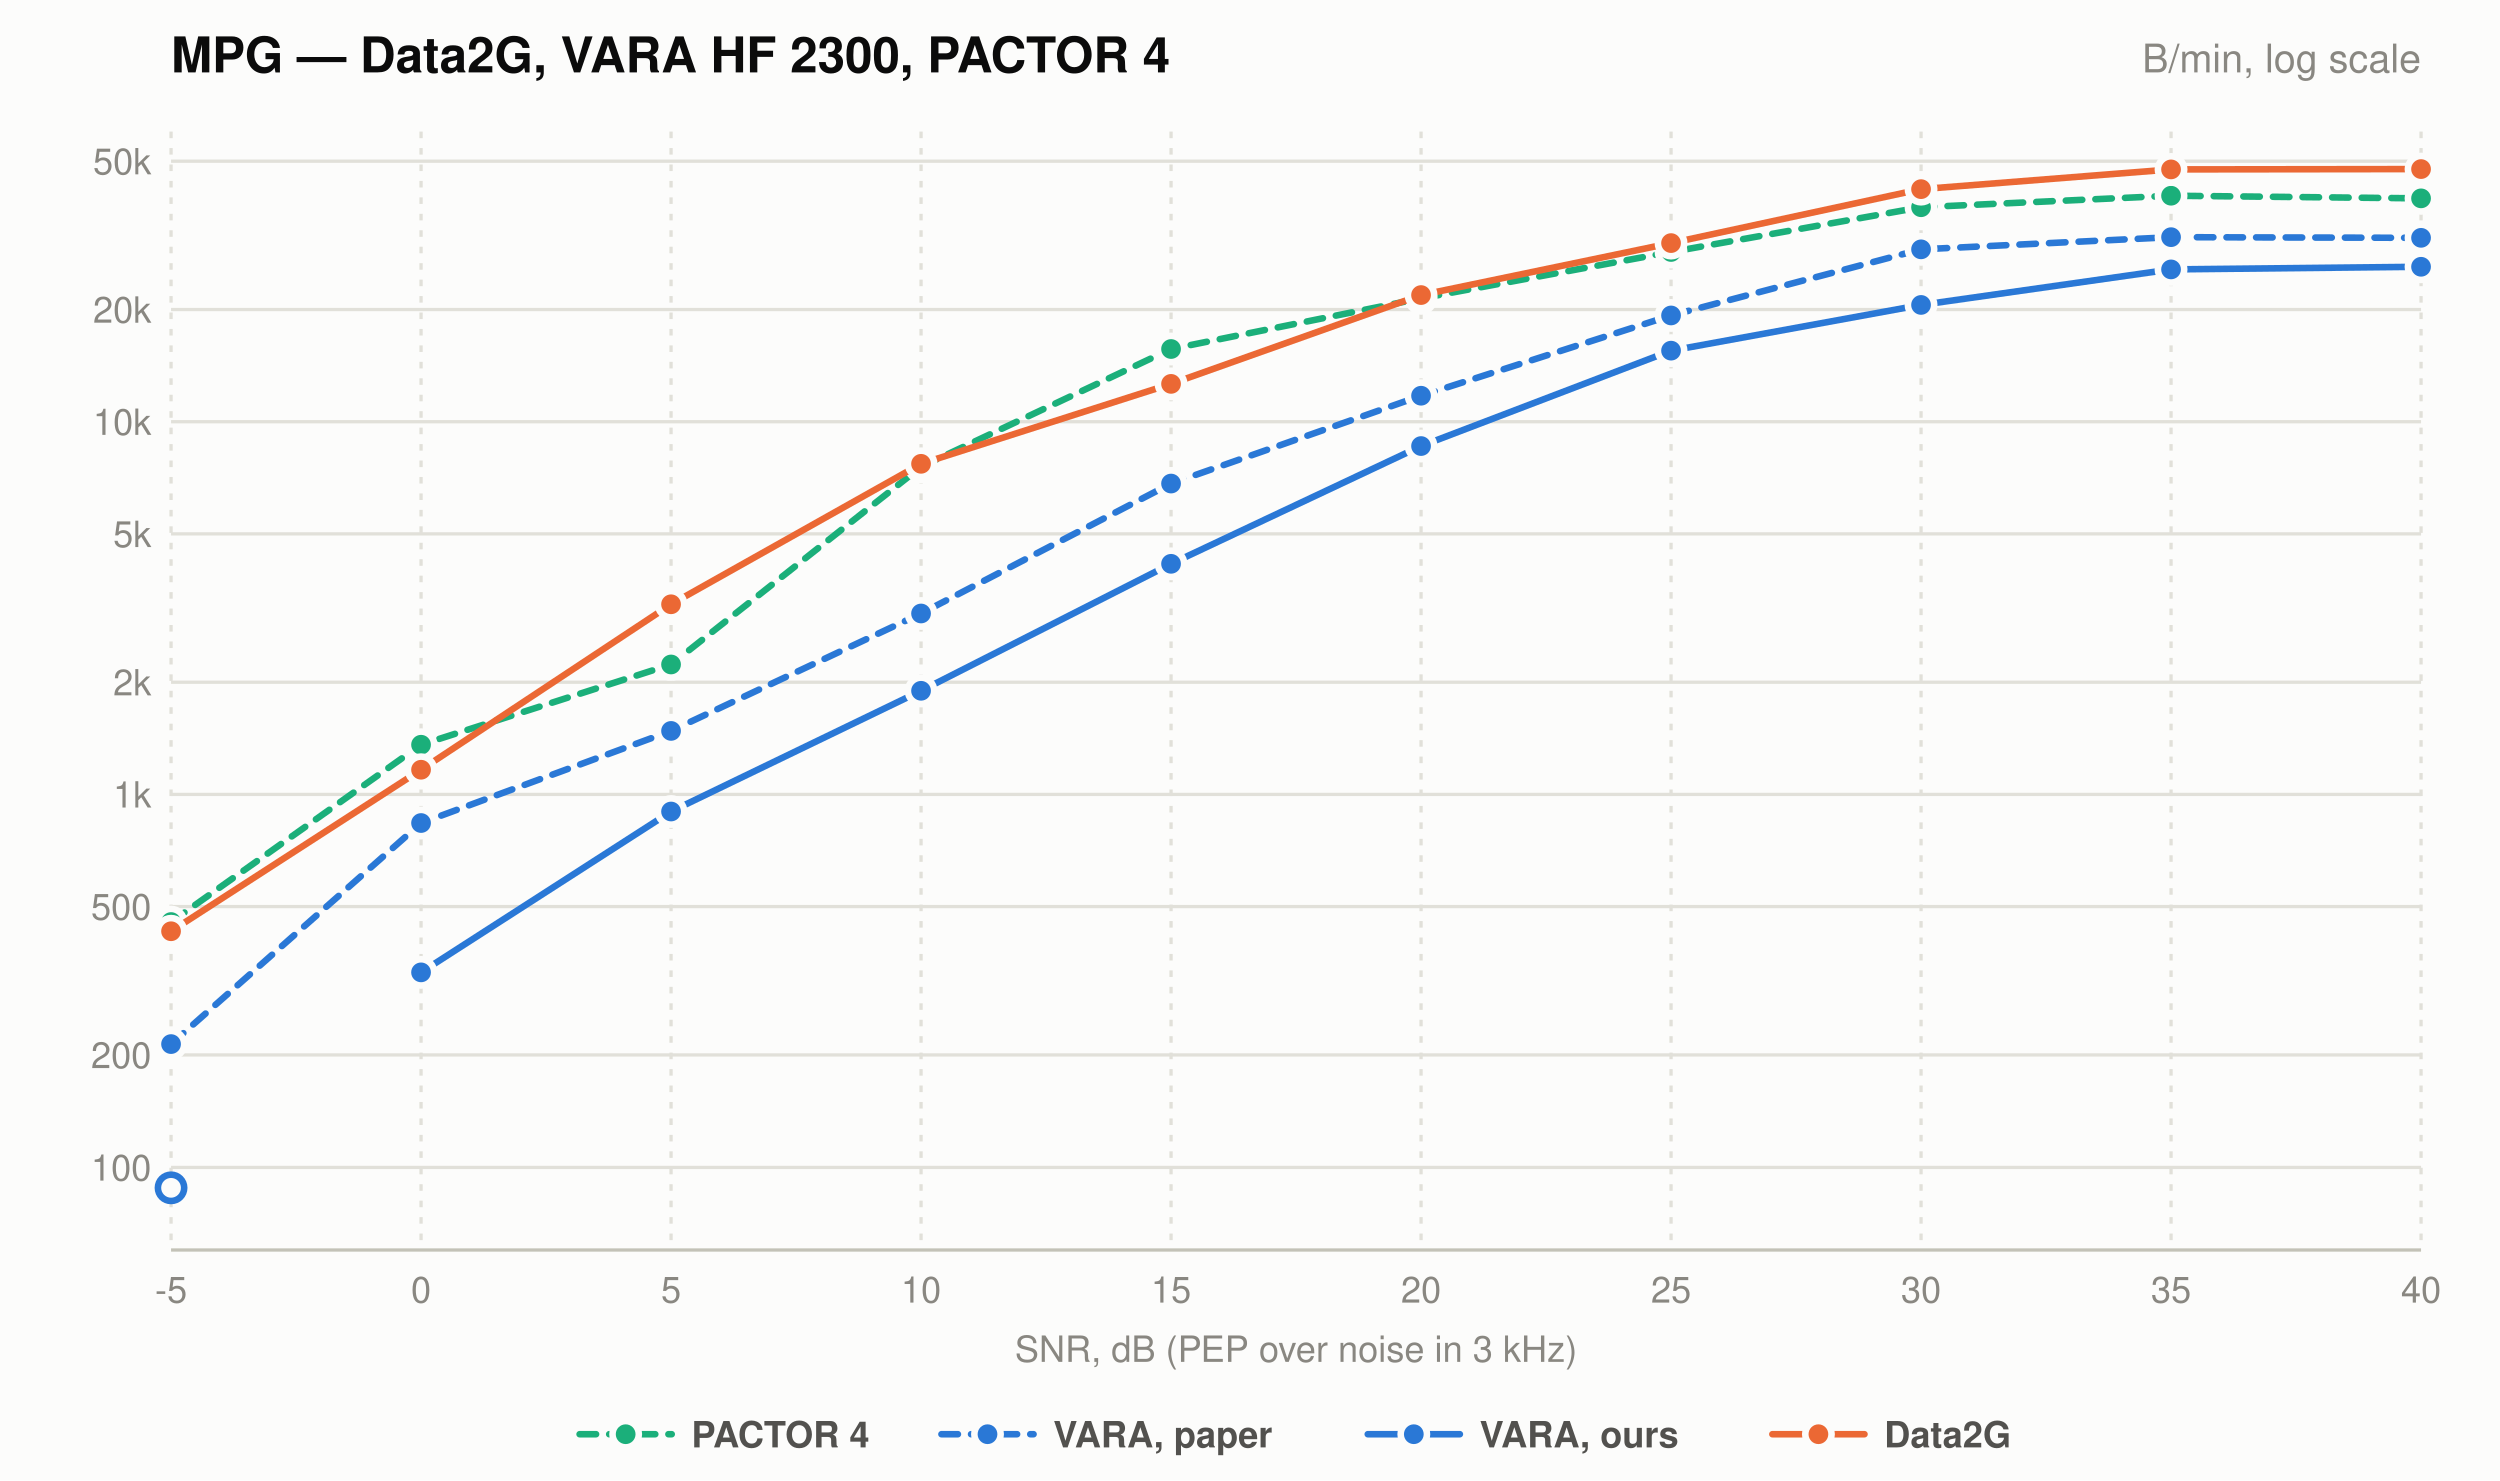
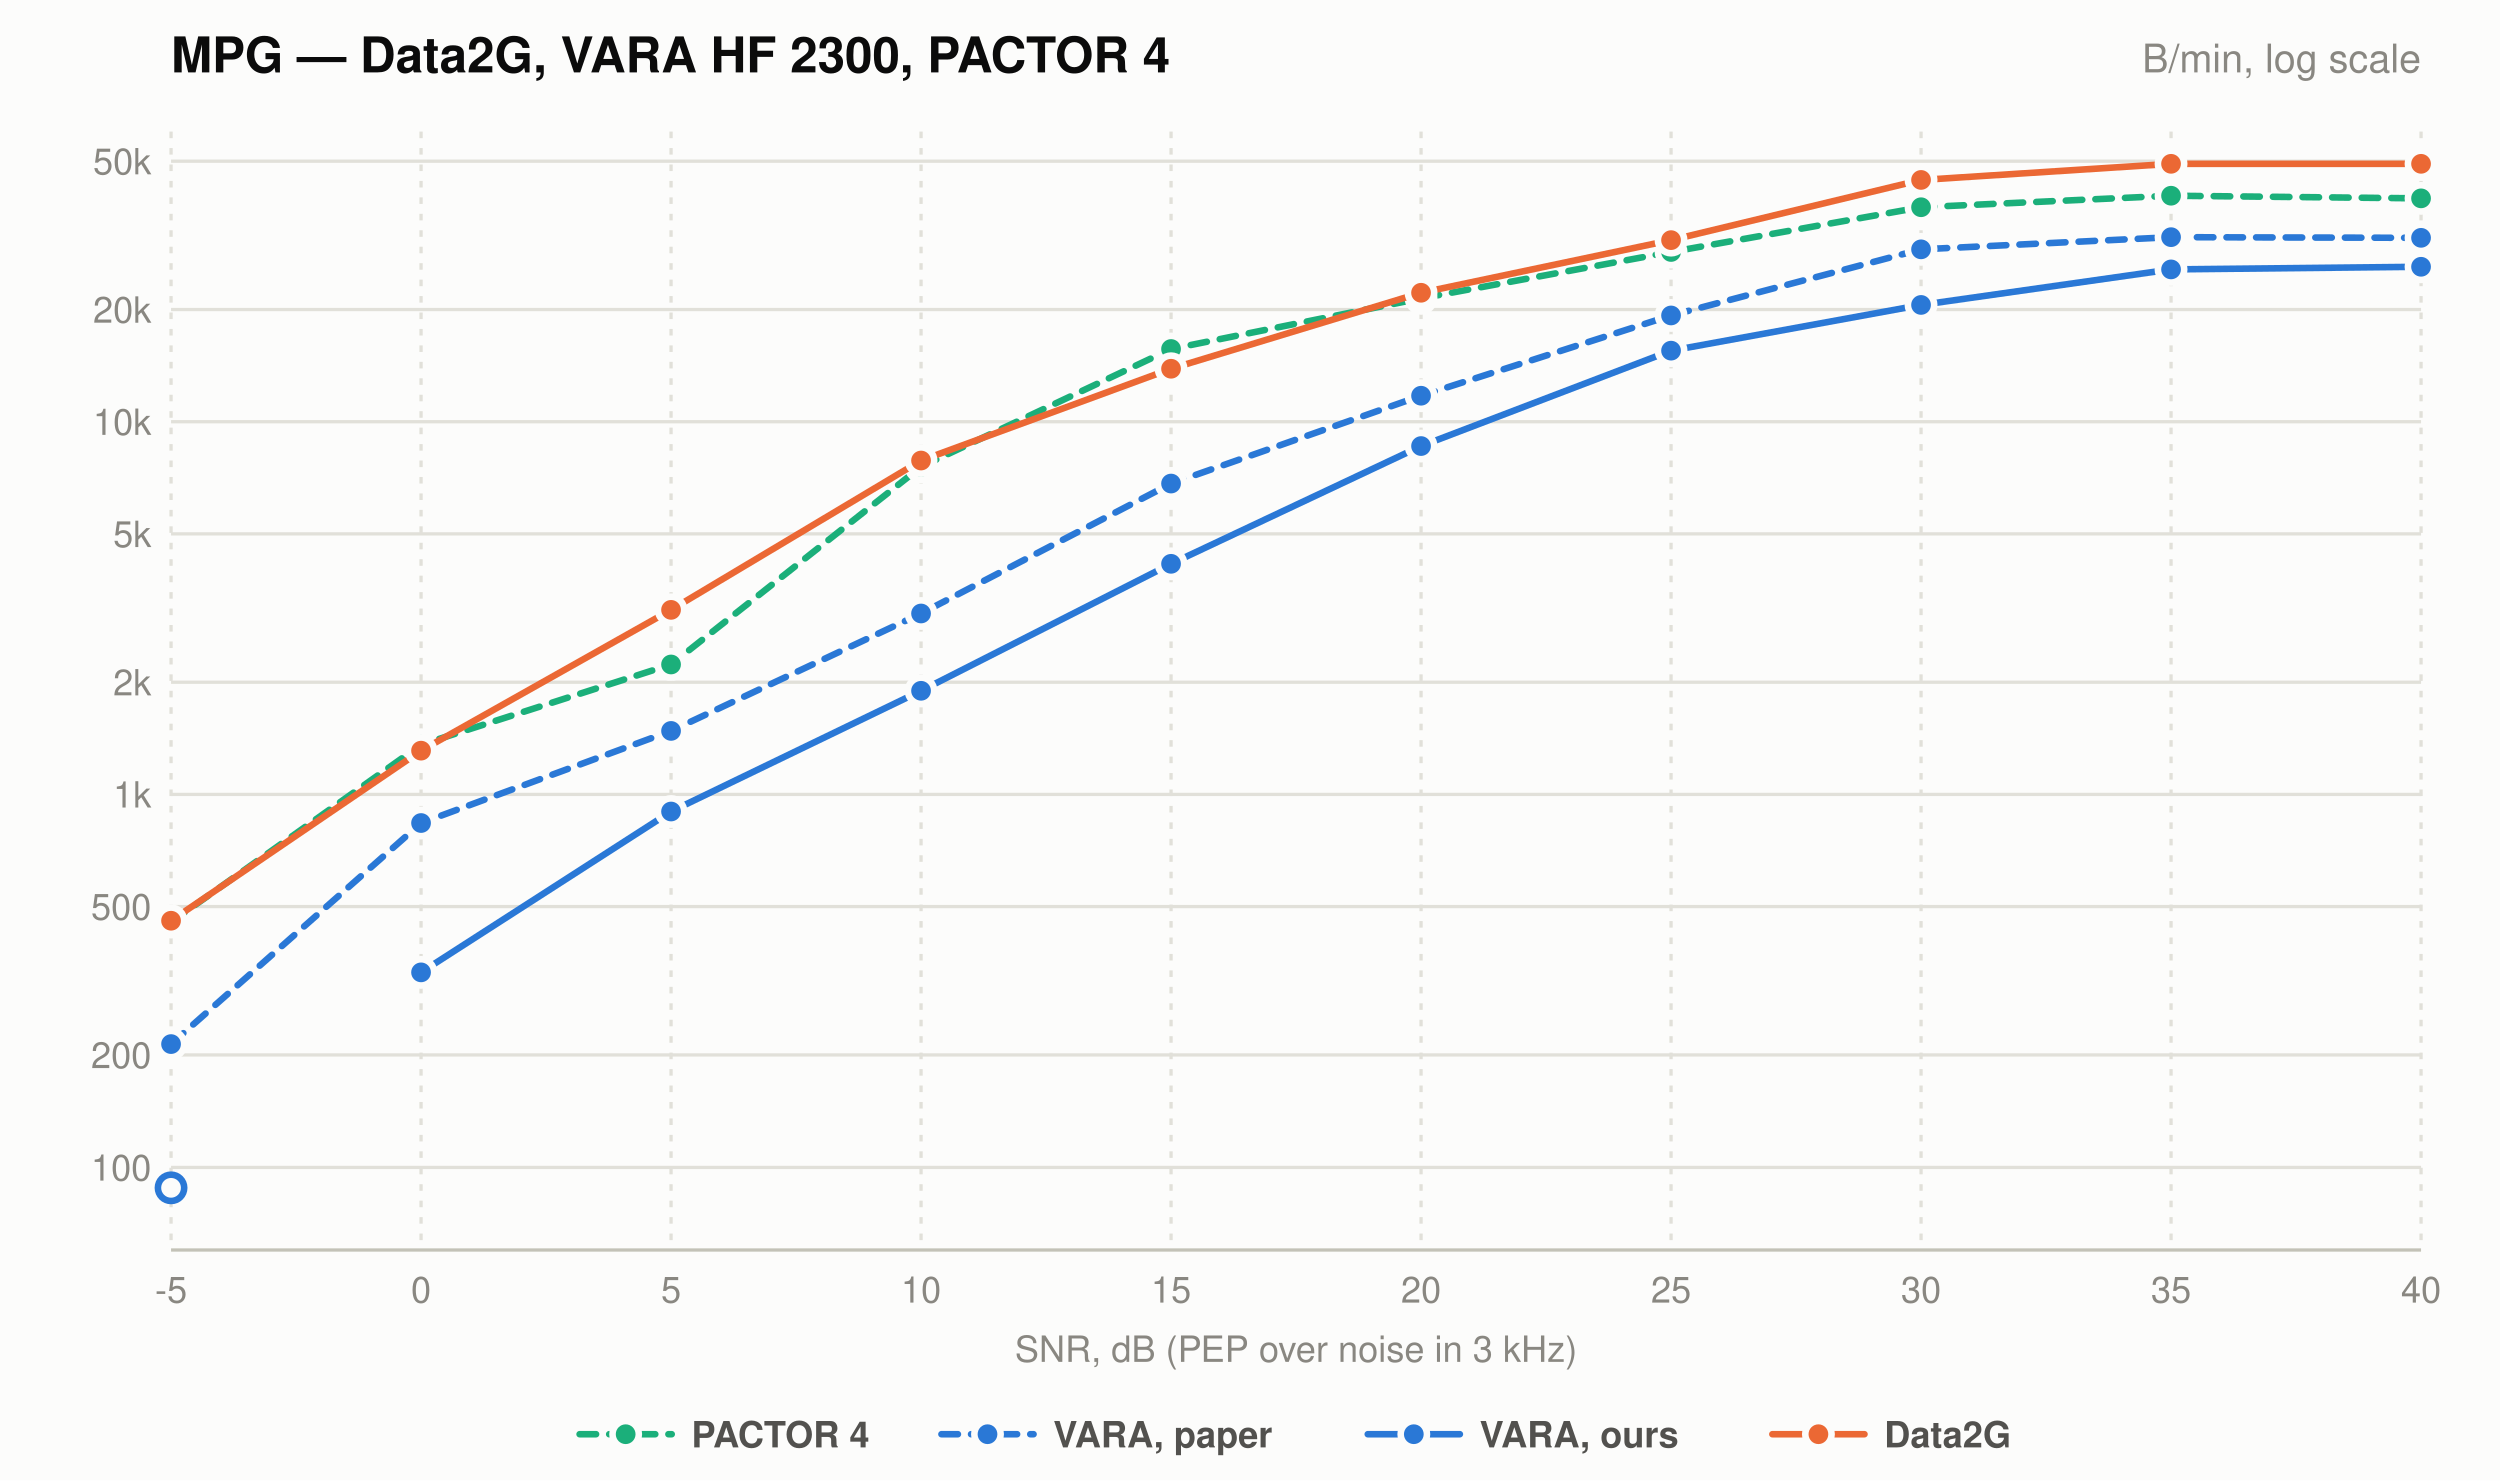
<svg xmlns="http://www.w3.org/2000/svg" viewBox="0 0 760 450" width="760" height="450" font-family="-apple-system, BlinkMacSystemFont, 'Segoe UI', Helvetica, Arial, sans-serif">
  <rect width="760" height="450" fill="#fcfcfb" />
  <text x="52" y="22" font-size="15" font-weight="600" fill="#0b0b0b">MPG — Data2G, VARA HF 2300, PACTOR 4</text>
  <text x="736" y="22" font-size="12" fill="#898781" text-anchor="end">B/min, log scale</text>
  <line x1="52" x2="736" y1="354.9" y2="354.9" stroke="#e1e0d9" />
  <text x="46" y="358.9" font-size="11" fill="#898781" text-anchor="end">100</text>
  <line x1="52" x2="736" y1="320.7" y2="320.7" stroke="#e1e0d9" />
  <text x="46" y="324.7" font-size="11" fill="#898781" text-anchor="end">200</text>
  <line x1="52" x2="736" y1="275.6" y2="275.6" stroke="#e1e0d9" />
  <text x="46" y="279.6" font-size="11" fill="#898781" text-anchor="end">500</text>
  <line x1="52" x2="736" y1="241.5" y2="241.5" stroke="#e1e0d9" />
  <text x="46" y="245.5" font-size="11" fill="#898781" text-anchor="end">1k</text>
  <line x1="52" x2="736" y1="207.4" y2="207.4" stroke="#e1e0d9" />
  <text x="46" y="211.4" font-size="11" fill="#898781" text-anchor="end">2k</text>
  <line x1="52" x2="736" y1="162.3" y2="162.3" stroke="#e1e0d9" />
  <text x="46" y="166.3" font-size="11" fill="#898781" text-anchor="end">5k</text>
  <line x1="52" x2="736" y1="128.2" y2="128.2" stroke="#e1e0d9" />
  <text x="46" y="132.2" font-size="11" fill="#898781" text-anchor="end">10k</text>
  <line x1="52" x2="736" y1="94.1" y2="94.1" stroke="#e1e0d9" />
  <text x="46" y="98.1" font-size="11" fill="#898781" text-anchor="end">20k</text>
  <line x1="52" x2="736" y1="49.0" y2="49.0" stroke="#e1e0d9" />
  <text x="46" y="53.0" font-size="11" fill="#898781" text-anchor="end">50k</text>
  <line x1="52.0" x2="52.0" y1="40" y2="380" stroke="#e1e0d9" stroke-dasharray="2 3" />
  <text x="52.0" y="396" font-size="11" fill="#898781" text-anchor="middle">-5</text>
  <line x1="128.0" x2="128.0" y1="40" y2="380" stroke="#e1e0d9" stroke-dasharray="2 3" />
  <text x="128.0" y="396" font-size="11" fill="#898781" text-anchor="middle">0</text>
  <line x1="204.0" x2="204.0" y1="40" y2="380" stroke="#e1e0d9" stroke-dasharray="2 3" />
  <text x="204.0" y="396" font-size="11" fill="#898781" text-anchor="middle">5</text>
  <line x1="280.0" x2="280.0" y1="40" y2="380" stroke="#e1e0d9" stroke-dasharray="2 3" />
  <text x="280.0" y="396" font-size="11" fill="#898781" text-anchor="middle">10</text>
  <line x1="356.0" x2="356.0" y1="40" y2="380" stroke="#e1e0d9" stroke-dasharray="2 3" />
  <text x="356.0" y="396" font-size="11" fill="#898781" text-anchor="middle">15</text>
  <line x1="432.0" x2="432.0" y1="40" y2="380" stroke="#e1e0d9" stroke-dasharray="2 3" />
  <text x="432.0" y="396" font-size="11" fill="#898781" text-anchor="middle">20</text>
  <line x1="508.0" x2="508.0" y1="40" y2="380" stroke="#e1e0d9" stroke-dasharray="2 3" />
  <text x="508.0" y="396" font-size="11" fill="#898781" text-anchor="middle">25</text>
  <line x1="584.0" x2="584.0" y1="40" y2="380" stroke="#e1e0d9" stroke-dasharray="2 3" />
  <text x="584.0" y="396" font-size="11" fill="#898781" text-anchor="middle">30</text>
  <line x1="660.0" x2="660.0" y1="40" y2="380" stroke="#e1e0d9" stroke-dasharray="2 3" />
  <text x="660.0" y="396" font-size="11" fill="#898781" text-anchor="middle">35</text>
  <line x1="736.0" x2="736.0" y1="40" y2="380" stroke="#e1e0d9" stroke-dasharray="2 3" />
  <text x="736.0" y="396" font-size="11" fill="#898781" text-anchor="middle">40</text>
  <line x1="52" x2="736" y1="380" y2="380" stroke="#c3c2b7" />
  <text x="394.0" y="414" font-size="11" fill="#898781" text-anchor="middle">SNR, dB (PEP over noise in 3 kHz)</text>
  <path d="M52.0,280.3L128.0,226.4L204.0,202.0L280.0,141.9L356.0,106.1L432.0,90.7L508.0,76.6L584.0,63.0L660.0,59.5L736.0,60.3" fill="none" stroke="#1baf7a" stroke-width="2" stroke-linejoin="round" stroke-linecap="round" stroke-dasharray="5 4" />
  <circle cx="52.0" cy="280.3" r="4" fill="#1baf7a" stroke="#fcfcfb" stroke-width="2" />
  <circle cx="128.0" cy="226.4" r="4" fill="#1baf7a" stroke="#fcfcfb" stroke-width="2" />
  <circle cx="204.0" cy="202.0" r="4" fill="#1baf7a" stroke="#fcfcfb" stroke-width="2" />
  <circle cx="280.0" cy="141.9" r="4" fill="#1baf7a" stroke="#fcfcfb" stroke-width="2" />
  <circle cx="356.0" cy="106.1" r="4" fill="#1baf7a" stroke="#fcfcfb" stroke-width="2" />
  <circle cx="432.0" cy="90.7" r="4" fill="#1baf7a" stroke="#fcfcfb" stroke-width="2" />
  <circle cx="508.0" cy="76.6" r="4" fill="#1baf7a" stroke="#fcfcfb" stroke-width="2" />
  <circle cx="584.0" cy="63.0" r="4" fill="#1baf7a" stroke="#fcfcfb" stroke-width="2" />
  <circle cx="660.0" cy="59.5" r="4" fill="#1baf7a" stroke="#fcfcfb" stroke-width="2" />
  <circle cx="736.0" cy="60.3" r="4" fill="#1baf7a" stroke="#fcfcfb" stroke-width="2" />
  <path d="M52.0,317.4L128.0,250.2L204.0,222.2L280.0,186.5L356.0,147.0L432.0,120.3L508.0,95.9L584.0,75.8L660.0,72.1L736.0,72.3" fill="none" stroke="#2a78d6" stroke-width="2" stroke-linejoin="round" stroke-linecap="round" stroke-dasharray="5 4" />
  <circle cx="52.0" cy="317.4" r="4" fill="#2a78d6" stroke="#fcfcfb" stroke-width="2" />
  <circle cx="128.0" cy="250.2" r="4" fill="#2a78d6" stroke="#fcfcfb" stroke-width="2" />
  <circle cx="204.0" cy="222.2" r="4" fill="#2a78d6" stroke="#fcfcfb" stroke-width="2" />
  <circle cx="280.0" cy="186.5" r="4" fill="#2a78d6" stroke="#fcfcfb" stroke-width="2" />
  <circle cx="356.0" cy="147.0" r="4" fill="#2a78d6" stroke="#fcfcfb" stroke-width="2" />
  <circle cx="432.0" cy="120.3" r="4" fill="#2a78d6" stroke="#fcfcfb" stroke-width="2" />
  <circle cx="508.0" cy="95.9" r="4" fill="#2a78d6" stroke="#fcfcfb" stroke-width="2" />
  <circle cx="584.0" cy="75.8" r="4" fill="#2a78d6" stroke="#fcfcfb" stroke-width="2" />
  <circle cx="660.0" cy="72.1" r="4" fill="#2a78d6" stroke="#fcfcfb" stroke-width="2" />
  <circle cx="736.0" cy="72.3" r="4" fill="#2a78d6" stroke="#fcfcfb" stroke-width="2" />
  <path d="M128.0,295.6L204.0,246.7L280.0,210.0L356.0,171.4L432.0,135.6L508.0,106.6L584.0,92.7L660.0,81.9L736.0,81.1" fill="none" stroke="#2a78d6" stroke-width="2" stroke-linejoin="round" stroke-linecap="round" />
  <circle cx="52.0" cy="361.1" r="4" fill="#fcfcfb" stroke="#2a78d6" stroke-width="2" />
  <circle cx="128.0" cy="295.6" r="4" fill="#2a78d6" stroke="#fcfcfb" stroke-width="2" />
  <circle cx="204.0" cy="246.7" r="4" fill="#2a78d6" stroke="#fcfcfb" stroke-width="2" />
  <circle cx="280.0" cy="210.0" r="4" fill="#2a78d6" stroke="#fcfcfb" stroke-width="2" />
  <circle cx="356.0" cy="171.4" r="4" fill="#2a78d6" stroke="#fcfcfb" stroke-width="2" />
  <circle cx="432.0" cy="135.6" r="4" fill="#2a78d6" stroke="#fcfcfb" stroke-width="2" />
  <circle cx="508.0" cy="106.6" r="4" fill="#2a78d6" stroke="#fcfcfb" stroke-width="2" />
  <circle cx="584.0" cy="92.7" r="4" fill="#2a78d6" stroke="#fcfcfb" stroke-width="2" />
  <circle cx="660.0" cy="81.9" r="4" fill="#2a78d6" stroke="#fcfcfb" stroke-width="2" />
  <circle cx="736.0" cy="81.1" r="4" fill="#2a78d6" stroke="#fcfcfb" stroke-width="2" />
-   <path d="M52.0,283.1L128.0,234.0L204.0,183.7L280.0,141.0L356.0,116.7L432.0,89.7L508.0,73.9L584.0,57.5L660.0,51.5L736.0,51.4" fill="none" stroke="#eb6834" stroke-width="2" stroke-linejoin="round" stroke-linecap="round" />
-   <circle cx="52.0" cy="283.1" r="4" fill="#eb6834" stroke="#fcfcfb" stroke-width="2" />
-   <circle cx="128.0" cy="234.0" r="4" fill="#eb6834" stroke="#fcfcfb" stroke-width="2" />
-   <circle cx="204.0" cy="183.7" r="4" fill="#eb6834" stroke="#fcfcfb" stroke-width="2" />
-   <circle cx="280.0" cy="141.0" r="4" fill="#eb6834" stroke="#fcfcfb" stroke-width="2" />
-   <circle cx="356.0" cy="116.7" r="4" fill="#eb6834" stroke="#fcfcfb" stroke-width="2" />
-   <circle cx="432.0" cy="89.7" r="4" fill="#eb6834" stroke="#fcfcfb" stroke-width="2" />
-   <circle cx="508.0" cy="73.9" r="4" fill="#eb6834" stroke="#fcfcfb" stroke-width="2" />
-   <circle cx="584.0" cy="57.5" r="4" fill="#eb6834" stroke="#fcfcfb" stroke-width="2" />
-   <circle cx="660.0" cy="51.5" r="4" fill="#eb6834" stroke="#fcfcfb" stroke-width="2" />
-   <circle cx="736.0" cy="51.4" r="4" fill="#eb6834" stroke="#fcfcfb" stroke-width="2" />
+   <path d="M52.0,279.9L128.0,228.2L204.0,185.4L280.0,140.0L356.0,112.1L432.0,89.0L508.0,73.0L584.0,54.7L660.0,49.8L736.0,49.8" fill="none" stroke="#eb6834" stroke-width="2" stroke-linejoin="round" stroke-linecap="round" />
+   <circle cx="52.0" cy="279.9" r="4" fill="#eb6834" stroke="#fcfcfb" stroke-width="2" />
+   <circle cx="128.0" cy="228.2" r="4" fill="#eb6834" stroke="#fcfcfb" stroke-width="2" />
+   <circle cx="204.0" cy="185.4" r="4" fill="#eb6834" stroke="#fcfcfb" stroke-width="2" />
+   <circle cx="280.0" cy="140.0" r="4" fill="#eb6834" stroke="#fcfcfb" stroke-width="2" />
+   <circle cx="356.0" cy="112.1" r="4" fill="#eb6834" stroke="#fcfcfb" stroke-width="2" />
+   <circle cx="432.0" cy="89.0" r="4" fill="#eb6834" stroke="#fcfcfb" stroke-width="2" />
+   <circle cx="508.0" cy="73.0" r="4" fill="#eb6834" stroke="#fcfcfb" stroke-width="2" />
+   <circle cx="584.0" cy="54.7" r="4" fill="#eb6834" stroke="#fcfcfb" stroke-width="2" />
+   <circle cx="660.0" cy="49.8" r="4" fill="#eb6834" stroke="#fcfcfb" stroke-width="2" />
+   <circle cx="736.0" cy="49.8" r="4" fill="#eb6834" stroke="#fcfcfb" stroke-width="2" />
  <line x1="176.2" x2="204.2" y1="436" y2="436" stroke="#1baf7a" stroke-width="2" stroke-linecap="round" stroke-dasharray="5 4" />
  <circle cx="190.2" cy="436" r="4" fill="#1baf7a" stroke="#fcfcfb" stroke-width="2" />
  <text x="210.2" y="440" font-size="11" font-weight="600" fill="#52514e">PACTOR 4</text>
  <line x1="286.2" x2="314.2" y1="436" y2="436" stroke="#2a78d6" stroke-width="2" stroke-linecap="round" stroke-dasharray="5 4" />
  <circle cx="300.2" cy="436" r="4" fill="#2a78d6" stroke="#fcfcfb" stroke-width="2" />
  <text x="320.2" y="440" font-size="11" font-weight="600" fill="#52514e">VARA, paper</text>
  <line x1="415.8" x2="443.8" y1="436" y2="436" stroke="#2a78d6" stroke-width="2" stroke-linecap="round" />
  <circle cx="429.8" cy="436" r="4" fill="#2a78d6" stroke="#fcfcfb" stroke-width="2" />
  <text x="449.8" y="440" font-size="11" font-weight="600" fill="#52514e">VARA, ours</text>
  <line x1="538.8" x2="566.8" y1="436" y2="436" stroke="#eb6834" stroke-width="2" stroke-linecap="round" />
  <circle cx="552.8" cy="436" r="4" fill="#eb6834" stroke="#fcfcfb" stroke-width="2" />
  <text x="572.8" y="440" font-size="11" font-weight="600" fill="#52514e">Data2G</text>
</svg>
